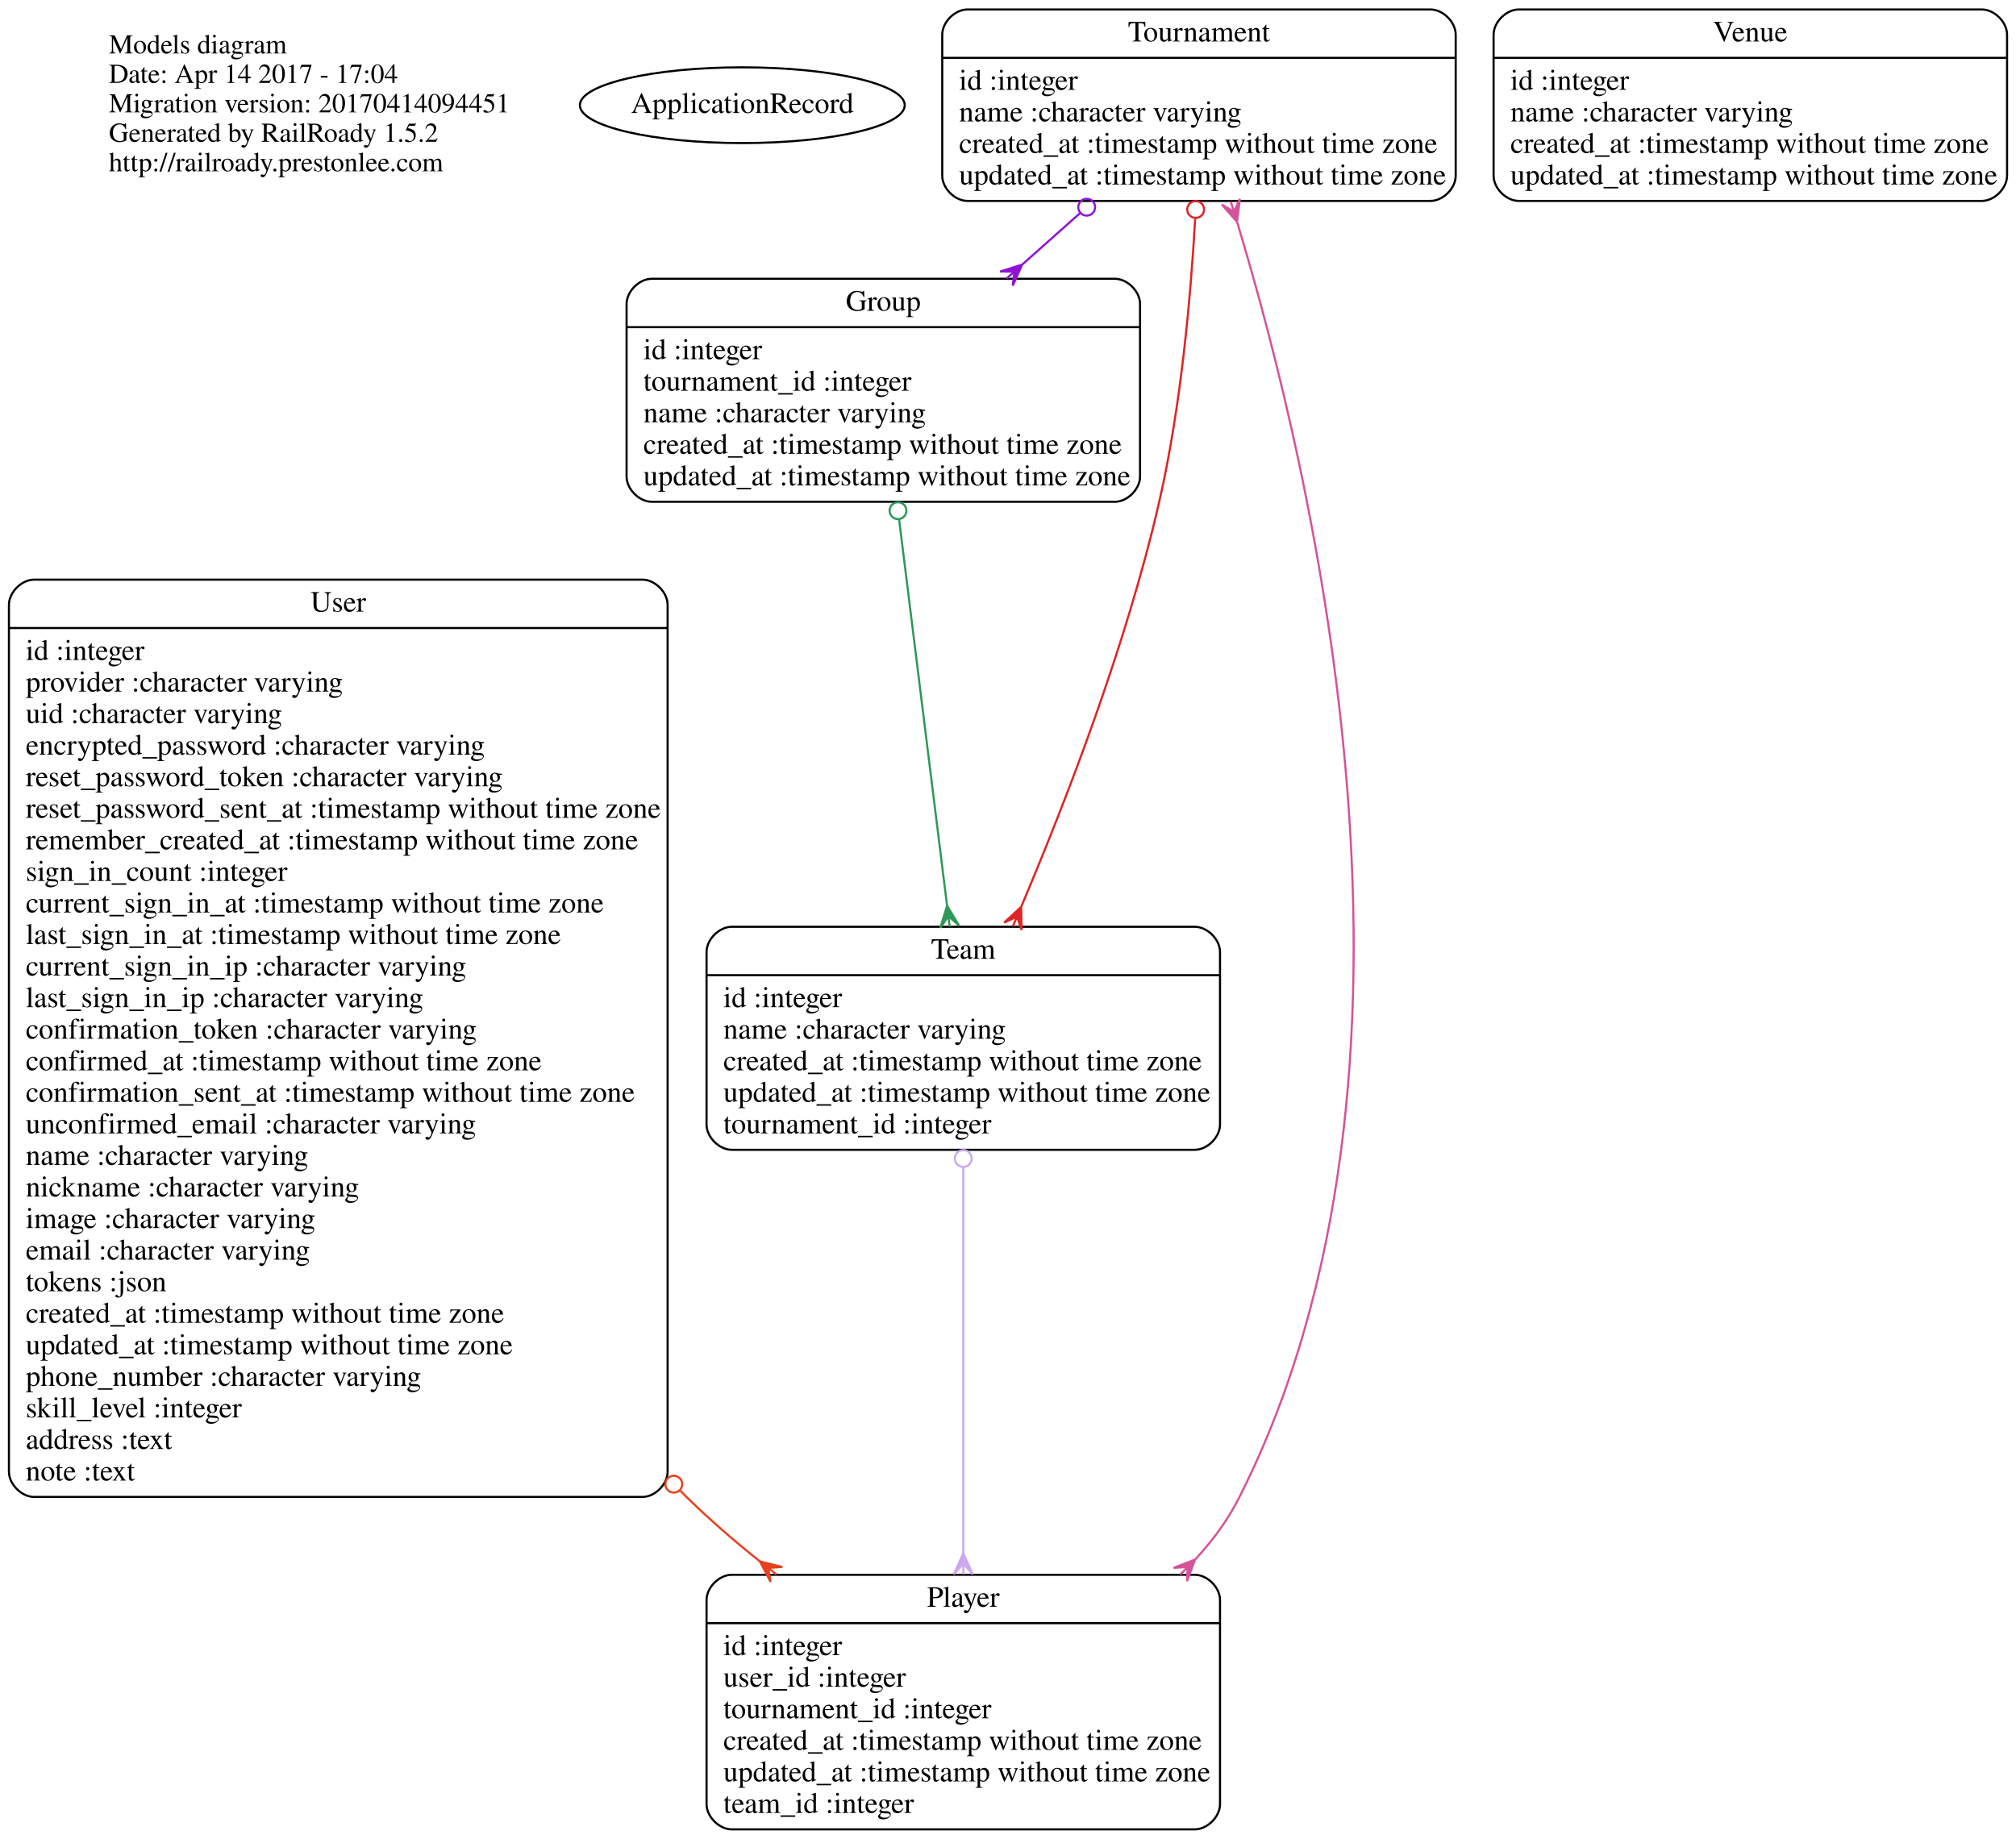
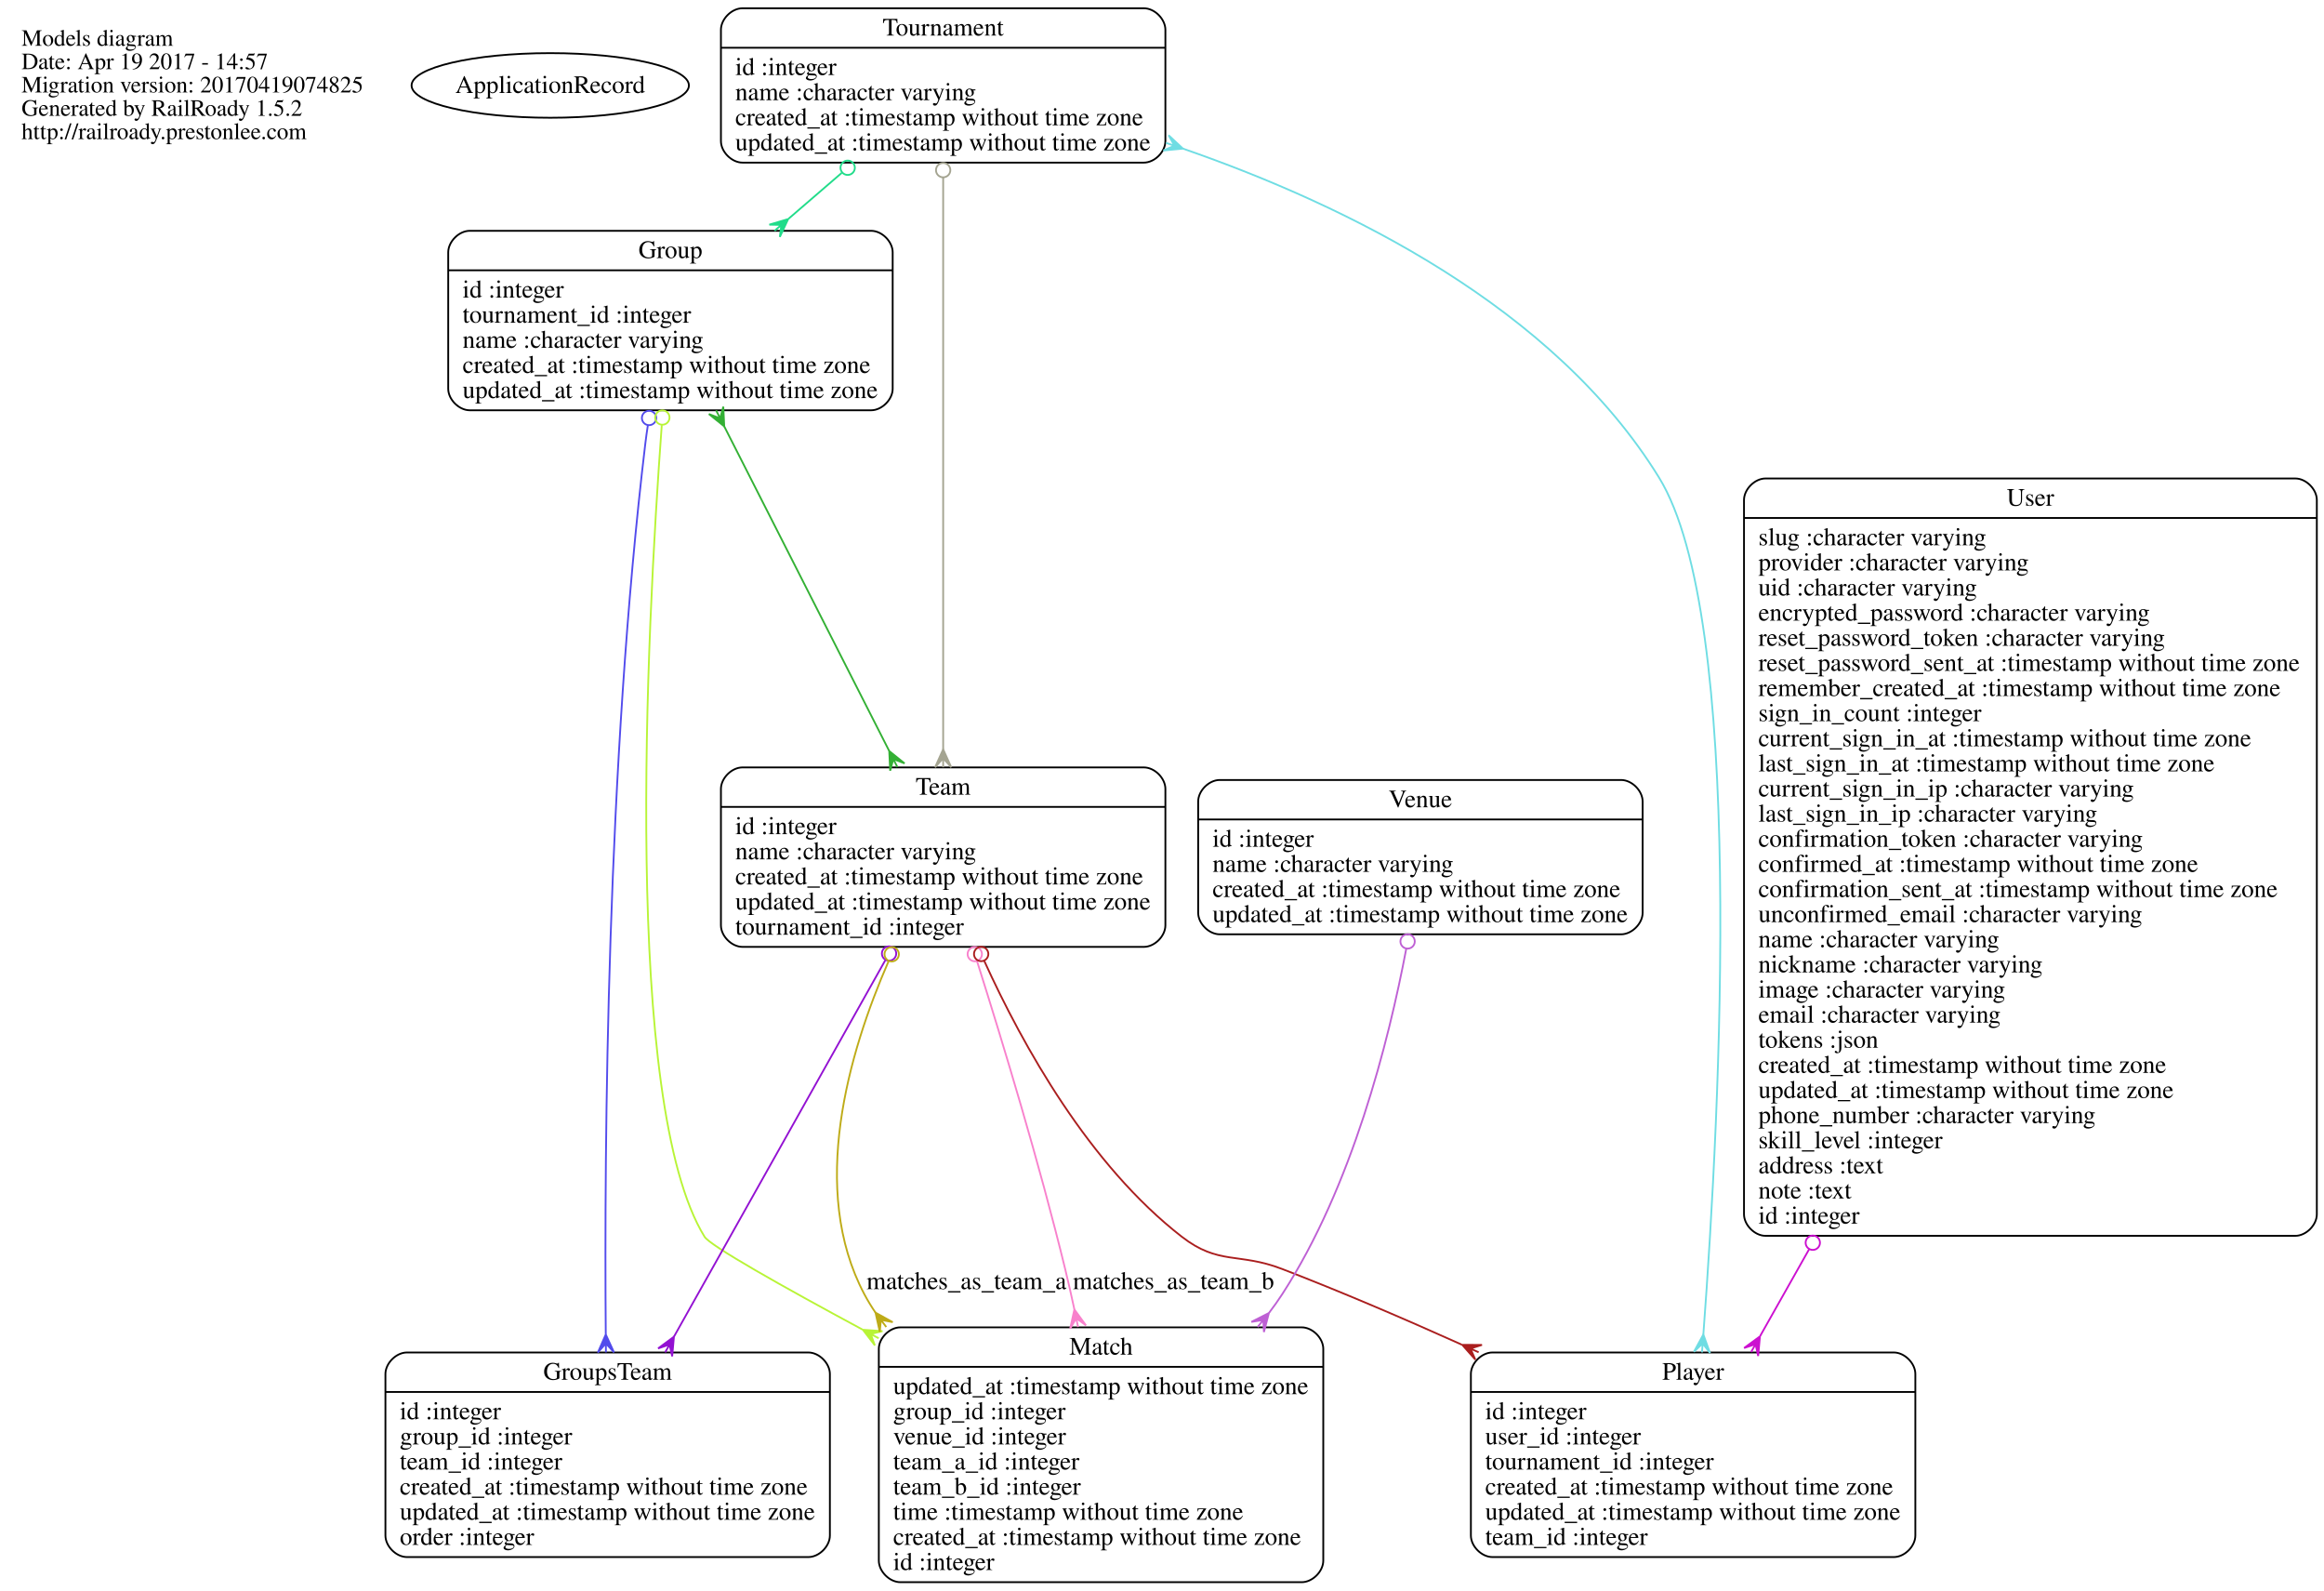
- <svg xmlns="http://www.w3.org/2000/svg" width="958pt" height="874pt" viewBox="0.00 0.00 957.50 874.00">
-   <g id="graph0" class="graph" transform="scale(1 1) rotate(0) translate(4 870)">
-     <polygon fill="none" stroke="none" points="-4,4 -4,-870 953.5,-870 953.5,4 -4,4" />
+ <svg xmlns="http://www.w3.org/2000/svg" width="1295pt" height="886pt" viewBox="0.00 0.00 1295.32 886.00">
+   <g id="graph0" class="graph" transform="scale(1 1) rotate(0) translate(4 882)">
+     <polygon fill="transparent" stroke="transparent" points="-4,4 -4,-882 1291.322,-882 1291.322,4 -4,4" />
    <g id="node1" class="node">
-       <text text-anchor="start" x="47.5" y="-844.6" font-family="Times,serif" font-size="13.00">Models diagram</text>
-       <text text-anchor="start" x="47.5" y="-830.6" font-family="Times,serif" font-size="13.00">Date: Apr 14 2017 - 17:04</text>
-       <text text-anchor="start" x="47.5" y="-816.6" font-family="Times,serif" font-size="13.00">Migration version: 20170414094451</text>
-       <text text-anchor="start" x="47.5" y="-802.6" font-family="Times,serif" font-size="13.00">Generated by RailRoady 1.5.2</text>
-       <text text-anchor="start" x="47.5" y="-788.6" font-family="Times,serif" font-size="13.00">http://railroady.prestonlee.com</text>
+       <text text-anchor="start" x="8" y="-856.6" font-family="Times,serif" font-size="13.00" fill="#000000">Models diagram</text>
+       <text text-anchor="start" x="8" y="-843.6" font-family="Times,serif" font-size="13.00" fill="#000000">Date: Apr 19 2017 - 14:57</text>
+       <text text-anchor="start" x="8" y="-830.6" font-family="Times,serif" font-size="13.00" fill="#000000">Migration version: 20170419074825</text>
+       <text text-anchor="start" x="8" y="-817.6" font-family="Times,serif" font-size="13.00" fill="#000000">Generated by RailRoady 1.5.2</text>
+       <text text-anchor="start" x="8" y="-804.6" font-family="Times,serif" font-size="13.00" fill="#000000">http://railroady.prestonlee.com</text>
    </g>
    <g id="node2" class="node">
-       <ellipse fill="none" stroke="black" cx="348.5" cy="-820" rx="77.187" ry="18" />
-       <text text-anchor="middle" x="348.5" y="-816.3" font-family="Times,serif" font-size="14.00">ApplicationRecord</text>
+       <ellipse fill="none" stroke="#000000" cx="302.688" cy="-834.5" rx="77.292" ry="18" />
+       <text text-anchor="middle" x="302.688" y="-830.3" font-family="Times,serif" font-size="14.00" fill="#000000">ApplicationRecord</text>
    </g>
    <g id="node3" class="node">
-       <path fill="none" stroke="black" d="M305.5,-631.5C305.5,-631.5 525.5,-631.5 525.5,-631.5 531.5,-631.5 537.5,-637.5 537.5,-643.5 537.5,-643.5 537.5,-725.5 537.5,-725.5 537.5,-731.5 531.5,-737.5 525.5,-737.5 525.5,-737.5 305.5,-737.5 305.5,-737.5 299.5,-737.5 293.5,-731.5 293.5,-725.5 293.5,-725.5 293.5,-643.5 293.5,-643.5 293.5,-637.5 299.5,-631.5 305.5,-631.5" />
-       <text text-anchor="middle" x="415.5" y="-722.3" font-family="Times,serif" font-size="14.00">Group</text>
-       <polyline fill="none" stroke="black" points="293.5,-714.5 537.5,-714.5 " />
-       <text text-anchor="start" x="301.5" y="-699.3" font-family="Times,serif" font-size="14.00">id :integer</text>
-       <text text-anchor="start" x="301.5" y="-684.3" font-family="Times,serif" font-size="14.00">tournament_id :integer</text>
-       <text text-anchor="start" x="301.5" y="-669.3" font-family="Times,serif" font-size="14.00">name :character varying</text>
-       <text text-anchor="start" x="301.5" y="-654.3" font-family="Times,serif" font-size="14.00">created_at :timestamp without time zone</text>
-       <text text-anchor="start" x="301.5" y="-639.3" font-family="Times,serif" font-size="14.00">updated_at :timestamp without time zone</text>
+       <path fill="none" stroke="#000000" d="M257.825,-653.5C257.825,-653.5 481.55,-653.5 481.55,-653.5 487.55,-653.5 493.55,-659.5 493.55,-665.5 493.55,-665.5 493.55,-741.5 493.55,-741.5 493.55,-747.5 487.55,-753.5 481.55,-753.5 481.55,-753.5 257.825,-753.5 257.825,-753.5 251.825,-753.5 245.825,-747.5 245.825,-741.5 245.825,-741.5 245.825,-665.5 245.825,-665.5 245.825,-659.5 251.825,-653.5 257.825,-653.5" />
+       <text text-anchor="middle" x="369.688" y="-738.3" font-family="Times,serif" font-size="14.00" fill="#000000">Group</text>
+       <polyline fill="none" stroke="#000000" points="245.825,-731.5 493.55,-731.5 " />
+       <text text-anchor="start" x="253.825" y="-716.3" font-family="Times,serif" font-size="14.00" fill="#000000">id :integer</text>
+       <text text-anchor="start" x="253.825" y="-702.3" font-family="Times,serif" font-size="14.00" fill="#000000">tournament_id :integer</text>
+       <text text-anchor="start" x="253.825" y="-688.3" font-family="Times,serif" font-size="14.00" fill="#000000">name :character varying</text>
+       <text text-anchor="start" x="253.825" y="-674.3" font-family="Times,serif" font-size="14.00" fill="#000000">created_at :timestamp without time zone</text>
+       <text text-anchor="start" x="253.825" y="-660.3" font-family="Times,serif" font-size="14.00" fill="#000000">updated_at :timestamp without time zone</text>
    </g>
    <g id="node4" class="node">
-       <path fill="none" stroke="black" d="M343.5,-323.5C343.5,-323.5 563.5,-323.5 563.5,-323.5 569.5,-323.5 575.5,-329.5 575.5,-335.5 575.5,-335.5 575.5,-417.5 575.5,-417.5 575.5,-423.5 569.5,-429.5 563.5,-429.5 563.5,-429.5 343.5,-429.5 343.5,-429.5 337.5,-429.5 331.5,-423.5 331.5,-417.5 331.5,-417.5 331.5,-335.5 331.5,-335.5 331.5,-329.5 337.5,-323.5 343.5,-323.5" />
-       <text text-anchor="middle" x="453.5" y="-414.3" font-family="Times,serif" font-size="14.00">Team</text>
-       <polyline fill="none" stroke="black" points="331.5,-406.5 575.5,-406.5 " />
-       <text text-anchor="start" x="339.5" y="-391.3" font-family="Times,serif" font-size="14.00">id :integer</text>
-       <text text-anchor="start" x="339.5" y="-376.3" font-family="Times,serif" font-size="14.00">name :character varying</text>
-       <text text-anchor="start" x="339.5" y="-361.3" font-family="Times,serif" font-size="14.00">created_at :timestamp without time zone</text>
-       <text text-anchor="start" x="339.5" y="-346.3" font-family="Times,serif" font-size="14.00">updated_at :timestamp without time zone</text>
-       <text text-anchor="start" x="339.5" y="-331.3" font-family="Times,serif" font-size="14.00">tournament_id :integer</text>
+       <path fill="none" stroke="#000000" d="M222.825,-14.5C222.825,-14.5 446.55,-14.5 446.55,-14.5 452.55,-14.5 458.55,-20.5 458.55,-26.5 458.55,-26.5 458.55,-116.5 458.55,-116.5 458.55,-122.5 452.55,-128.5 446.55,-128.5 446.55,-128.5 222.825,-128.5 222.825,-128.5 216.825,-128.5 210.825,-122.5 210.825,-116.5 210.825,-116.5 210.825,-26.5 210.825,-26.5 210.825,-20.5 216.825,-14.5 222.825,-14.5" />
+       <text text-anchor="middle" x="334.688" y="-113.3" font-family="Times,serif" font-size="14.00" fill="#000000">GroupsTeam</text>
+       <polyline fill="none" stroke="#000000" points="210.825,-106.5 458.55,-106.5 " />
+       <text text-anchor="start" x="218.825" y="-91.3" font-family="Times,serif" font-size="14.00" fill="#000000">id :integer</text>
+       <text text-anchor="start" x="218.825" y="-77.3" font-family="Times,serif" font-size="14.00" fill="#000000">group_id :integer</text>
+       <text text-anchor="start" x="218.825" y="-63.3" font-family="Times,serif" font-size="14.00" fill="#000000">team_id :integer</text>
+       <text text-anchor="start" x="218.825" y="-49.3" font-family="Times,serif" font-size="14.00" fill="#000000">created_at :timestamp without time zone</text>
+       <text text-anchor="start" x="218.825" y="-35.3" font-family="Times,serif" font-size="14.00" fill="#000000">updated_at :timestamp without time zone</text>
+       <text text-anchor="start" x="218.825" y="-21.3" font-family="Times,serif" font-size="14.00" fill="#000000">order :integer</text>
    </g>
    <g id="edge1" class="edge">
-       <path fill="none" stroke="#2e9858" d="M422.999,-623.114C429.588,-570.051 439.137,-493.16 445.789,-439.594" />
-       <ellipse fill="none" stroke="#2e9858" cx="422.482" cy="-627.275" rx="4" ry="4" />
-       <polygon fill="#2e9858" stroke="#2e9858" points="445.805,-439.464 451.503,-430.095 446.421,-434.502 447.038,-429.54 447.038,-429.54 447.038,-429.54 446.421,-434.502 442.572,-428.985 445.805,-439.464 445.805,-439.464" />
+       <path fill="none" stroke="#524bec" d="M357.092,-645.146C356.561,-641.722 356.086,-638.322 355.688,-635 334.297,-456.741 332.777,-244.696 333.635,-138.755" />
+       <ellipse fill="none" stroke="#524bec" cx="357.765" cy="-649.205" rx="4" ry="4" />
+       <polygon fill="#524bec" stroke="#524bec" points="333.637,-138.529 338.228,-128.571 333.683,-133.53 333.728,-128.53 333.728,-128.53 333.728,-128.53 333.683,-133.53 329.228,-128.489 333.637,-138.529 333.637,-138.529" />
    </g>
    <g id="node5" class="node">
-       <path fill="none" stroke="black" d="M343.5,-0.5C343.5,-0.5 563.5,-0.5 563.5,-0.5 569.5,-0.5 575.5,-6.5 575.5,-12.5 575.5,-12.5 575.5,-109.5 575.5,-109.5 575.5,-115.5 569.5,-121.5 563.5,-121.5 563.5,-121.5 343.5,-121.5 343.5,-121.5 337.5,-121.5 331.5,-115.5 331.5,-109.5 331.5,-109.5 331.5,-12.5 331.5,-12.5 331.5,-6.5 337.5,-0.5 343.5,-0.5" />
-       <text text-anchor="middle" x="453.5" y="-106.3" font-family="Times,serif" font-size="14.00">Player</text>
-       <polyline fill="none" stroke="black" points="331.5,-98.5 575.5,-98.5 " />
-       <text text-anchor="start" x="339.5" y="-83.3" font-family="Times,serif" font-size="14.00">id :integer</text>
-       <text text-anchor="start" x="339.5" y="-68.3" font-family="Times,serif" font-size="14.00">user_id :integer</text>
-       <text text-anchor="start" x="339.5" y="-53.3" font-family="Times,serif" font-size="14.00">tournament_id :integer</text>
-       <text text-anchor="start" x="339.5" y="-38.3" font-family="Times,serif" font-size="14.00">created_at :timestamp without time zone</text>
-       <text text-anchor="start" x="339.5" y="-23.3" font-family="Times,serif" font-size="14.00">updated_at :timestamp without time zone</text>
-       <text text-anchor="start" x="339.5" y="-8.3" font-family="Times,serif" font-size="14.00">team_id :integer</text>
+       <path fill="none" stroke="#000000" d="M497.825,-.5C497.825,-.5 721.55,-.5 721.55,-.5 727.55,-.5 733.55,-6.5 733.55,-12.5 733.55,-12.5 733.55,-130.5 733.55,-130.5 733.55,-136.5 727.55,-142.5 721.55,-142.5 721.55,-142.5 497.825,-142.5 497.825,-142.5 491.825,-142.5 485.825,-136.5 485.825,-130.5 485.825,-130.5 485.825,-12.5 485.825,-12.5 485.825,-6.5 491.825,-.5 497.825,-.5" />
+       <text text-anchor="middle" x="609.688" y="-127.3" font-family="Times,serif" font-size="14.00" fill="#000000">Match</text>
+       <polyline fill="none" stroke="#000000" points="485.825,-120.5 733.55,-120.5 " />
+       <text text-anchor="start" x="493.825" y="-105.3" font-family="Times,serif" font-size="14.00" fill="#000000">updated_at :timestamp without time zone</text>
+       <text text-anchor="start" x="493.825" y="-91.3" font-family="Times,serif" font-size="14.00" fill="#000000">group_id :integer</text>
+       <text text-anchor="start" x="493.825" y="-77.3" font-family="Times,serif" font-size="14.00" fill="#000000">venue_id :integer</text>
+       <text text-anchor="start" x="493.825" y="-63.3" font-family="Times,serif" font-size="14.00" fill="#000000">team_a_id :integer</text>
+       <text text-anchor="start" x="493.825" y="-49.3" font-family="Times,serif" font-size="14.00" fill="#000000">team_b_id :integer</text>
+       <text text-anchor="start" x="493.825" y="-35.3" font-family="Times,serif" font-size="14.00" fill="#000000">time :timestamp without time zone</text>
+       <text text-anchor="start" x="493.825" y="-21.3" font-family="Times,serif" font-size="14.00" fill="#000000">created_at :timestamp without time zone</text>
+       <text text-anchor="start" x="493.825" y="-7.3" font-family="Times,serif" font-size="14.00" fill="#000000">id :integer</text>
+     </g>
+     <g id="edge3" class="edge">
+       <path fill="none" stroke="#b8f436" d="M364.849,-645.228C356.201,-527.689 342.993,-267.086 388.688,-193 391.792,-187.967 431.643,-165.539 476.67,-141.296" />
+       <ellipse fill="none" stroke="#b8f436" cx="365.164" cy="-649.451" rx="4" ry="4" />
+       <polygon fill="#b8f436" stroke="#b8f436" points="476.925,-141.16 487.864,-140.393 481.33,-138.794 485.735,-136.428 485.735,-136.428 485.735,-136.428 481.33,-138.794 483.606,-132.464 476.925,-141.16 476.925,-141.16" />
+     </g>
+     <g id="node7" class="node">
+       <path fill="none" stroke="#000000" d="M409.825,-354.5C409.825,-354.5 633.55,-354.5 633.55,-354.5 639.55,-354.5 645.55,-360.5 645.55,-366.5 645.55,-366.5 645.55,-442.5 645.55,-442.5 645.55,-448.5 639.55,-454.5 633.55,-454.5 633.55,-454.5 409.825,-454.5 409.825,-454.5 403.825,-454.5 397.825,-448.5 397.825,-442.5 397.825,-442.5 397.825,-366.5 397.825,-366.5 397.825,-360.5 403.825,-354.5 409.825,-354.5" />
+       <text text-anchor="middle" x="521.688" y="-439.3" font-family="Times,serif" font-size="14.00" fill="#000000">Team</text>
+       <polyline fill="none" stroke="#000000" points="397.825,-432.5 645.55,-432.5 " />
+       <text text-anchor="start" x="405.825" y="-417.3" font-family="Times,serif" font-size="14.00" fill="#000000">id :integer</text>
+       <text text-anchor="start" x="405.825" y="-403.3" font-family="Times,serif" font-size="14.00" fill="#000000">name :character varying</text>
+       <text text-anchor="start" x="405.825" y="-389.3" font-family="Times,serif" font-size="14.00" fill="#000000">created_at :timestamp without time zone</text>
+       <text text-anchor="start" x="405.825" y="-375.3" font-family="Times,serif" font-size="14.00" fill="#000000">updated_at :timestamp without time zone</text>
+       <text text-anchor="start" x="405.825" y="-361.3" font-family="Times,serif" font-size="14.00" fill="#000000">tournament_id :integer</text>
    </g>
    <g id="edge2" class="edge">
-       <path fill="none" stroke="#cda7f0" d="M453.5,-315.363C453.5,-262.935 453.5,-186.87 453.5,-131.777" />
-       <ellipse fill="none" stroke="#cda7f0" cx="453.5" cy="-319.38" rx="4" ry="4" />
-       <polygon fill="#cda7f0" stroke="#cda7f0" points="453.5,-131.745 458,-121.745 453.5,-126.745 453.5,-121.745 453.5,-121.745 453.5,-121.745 453.5,-126.745 449,-121.745 453.5,-131.745 453.5,-131.745" />
+       <path fill="none" stroke="#33b034" d="M399.704,-644.456C426.279,-592.179 464.875,-516.256 491.502,-463.879" />
+       <polygon fill="#33b034" stroke="#33b034" points="399.661,-644.54 391.118,-651.415 397.395,-648.997 395.129,-653.454 395.129,-653.454 395.129,-653.454 397.395,-648.997 399.14,-655.493 399.661,-644.54 399.661,-644.54" />
+       <polygon fill="#33b034" stroke="#33b034" points="491.632,-463.623 500.175,-456.748 493.897,-459.166 496.163,-454.709 496.163,-454.709 496.163,-454.709 493.897,-459.166 492.152,-452.67 491.632,-463.623 491.632,-463.623" />
    </g>
    <g id="node6" class="node">
-       <path fill="none" stroke="black" d="M717.5,-774.5C717.5,-774.5 937.5,-774.5 937.5,-774.5 943.5,-774.5 949.5,-780.5 949.5,-786.5 949.5,-786.5 949.5,-853.5 949.5,-853.5 949.5,-859.5 943.5,-865.5 937.5,-865.5 937.5,-865.5 717.5,-865.5 717.5,-865.5 711.5,-865.5 705.5,-859.5 705.5,-853.5 705.5,-853.5 705.5,-786.5 705.5,-786.5 705.5,-780.5 711.5,-774.5 717.5,-774.5" />
-       <text text-anchor="middle" x="827.5" y="-850.3" font-family="Times,serif" font-size="14.00">Venue</text>
-       <polyline fill="none" stroke="black" points="705.5,-842.5 949.5,-842.5 " />
-       <text text-anchor="start" x="713.5" y="-827.3" font-family="Times,serif" font-size="14.00">id :integer</text>
-       <text text-anchor="start" x="713.5" y="-812.3" font-family="Times,serif" font-size="14.00">name :character varying</text>
-       <text text-anchor="start" x="713.5" y="-797.3" font-family="Times,serif" font-size="14.00">created_at :timestamp without time zone</text>
-       <text text-anchor="start" x="713.5" y="-782.3" font-family="Times,serif" font-size="14.00">updated_at :timestamp without time zone</text>
+       <path fill="none" stroke="#000000" d="M827.825,-14.5C827.825,-14.5 1051.55,-14.5 1051.55,-14.5 1057.55,-14.5 1063.55,-20.5 1063.55,-26.5 1063.55,-26.5 1063.55,-116.5 1063.55,-116.5 1063.55,-122.5 1057.55,-128.5 1051.55,-128.5 1051.55,-128.5 827.825,-128.5 827.825,-128.5 821.825,-128.5 815.825,-122.5 815.825,-116.5 815.825,-116.5 815.825,-26.5 815.825,-26.5 815.825,-20.5 821.825,-14.5 827.825,-14.5" />
+       <text text-anchor="middle" x="939.688" y="-113.3" font-family="Times,serif" font-size="14.00" fill="#000000">Player</text>
+       <polyline fill="none" stroke="#000000" points="815.825,-106.5 1063.55,-106.5 " />
+       <text text-anchor="start" x="823.825" y="-91.3" font-family="Times,serif" font-size="14.00" fill="#000000">id :integer</text>
+       <text text-anchor="start" x="823.825" y="-77.3" font-family="Times,serif" font-size="14.00" fill="#000000">user_id :integer</text>
+       <text text-anchor="start" x="823.825" y="-63.3" font-family="Times,serif" font-size="14.00" fill="#000000">tournament_id :integer</text>
+       <text text-anchor="start" x="823.825" y="-49.3" font-family="Times,serif" font-size="14.00" fill="#000000">created_at :timestamp without time zone</text>
+       <text text-anchor="start" x="823.825" y="-35.3" font-family="Times,serif" font-size="14.00" fill="#000000">updated_at :timestamp without time zone</text>
+       <text text-anchor="start" x="823.825" y="-21.3" font-family="Times,serif" font-size="14.00" fill="#000000">team_id :integer</text>
    </g>
-     <g id="node7" class="node">
-       <path fill="none" stroke="black" d="M12,-158.5C12,-158.5 301,-158.5 301,-158.5 307,-158.5 313,-164.5 313,-170.5 313,-170.5 313,-582.5 313,-582.5 313,-588.5 307,-594.5 301,-594.5 301,-594.5 12,-594.5 12,-594.5 6,-594.5 0,-588.5 0,-582.5 0,-582.5 0,-170.5 0,-170.5 0,-164.5 6,-158.5 12,-158.5" />
-       <text text-anchor="middle" x="156.5" y="-579.3" font-family="Times,serif" font-size="14.00">User</text>
-       <polyline fill="none" stroke="black" points="0,-571.5 313,-571.5 " />
-       <text text-anchor="start" x="8" y="-556.3" font-family="Times,serif" font-size="14.00">id :integer</text>
-       <text text-anchor="start" x="8" y="-541.3" font-family="Times,serif" font-size="14.00">provider :character varying</text>
-       <text text-anchor="start" x="8" y="-526.3" font-family="Times,serif" font-size="14.00">uid :character varying</text>
-       <text text-anchor="start" x="8" y="-511.3" font-family="Times,serif" font-size="14.00">encrypted_password :character varying</text>
-       <text text-anchor="start" x="8" y="-496.3" font-family="Times,serif" font-size="14.00">reset_password_token :character varying</text>
-       <text text-anchor="start" x="8" y="-481.3" font-family="Times,serif" font-size="14.00">reset_password_sent_at :timestamp without time zone</text>
-       <text text-anchor="start" x="8" y="-466.3" font-family="Times,serif" font-size="14.00">remember_created_at :timestamp without time zone</text>
-       <text text-anchor="start" x="8" y="-451.3" font-family="Times,serif" font-size="14.00">sign_in_count :integer</text>
-       <text text-anchor="start" x="8" y="-436.3" font-family="Times,serif" font-size="14.00">current_sign_in_at :timestamp without time zone</text>
-       <text text-anchor="start" x="8" y="-421.3" font-family="Times,serif" font-size="14.00">last_sign_in_at :timestamp without time zone</text>
-       <text text-anchor="start" x="8" y="-406.3" font-family="Times,serif" font-size="14.00">current_sign_in_ip :character varying</text>
-       <text text-anchor="start" x="8" y="-391.3" font-family="Times,serif" font-size="14.00">last_sign_in_ip :character varying</text>
-       <text text-anchor="start" x="8" y="-376.3" font-family="Times,serif" font-size="14.00">confirmation_token :character varying</text>
-       <text text-anchor="start" x="8" y="-361.3" font-family="Times,serif" font-size="14.00">confirmed_at :timestamp without time zone</text>
-       <text text-anchor="start" x="8" y="-346.3" font-family="Times,serif" font-size="14.00">confirmation_sent_at :timestamp without time zone</text>
-       <text text-anchor="start" x="8" y="-331.3" font-family="Times,serif" font-size="14.00">unconfirmed_email :character varying</text>
-       <text text-anchor="start" x="8" y="-316.3" font-family="Times,serif" font-size="14.00">name :character varying</text>
-       <text text-anchor="start" x="8" y="-301.3" font-family="Times,serif" font-size="14.00">nickname :character varying</text>
-       <text text-anchor="start" x="8" y="-286.3" font-family="Times,serif" font-size="14.00">image :character varying</text>
-       <text text-anchor="start" x="8" y="-271.3" font-family="Times,serif" font-size="14.00">email :character varying</text>
-       <text text-anchor="start" x="8" y="-256.3" font-family="Times,serif" font-size="14.00">tokens :json</text>
-       <text text-anchor="start" x="8" y="-241.3" font-family="Times,serif" font-size="14.00">created_at :timestamp without time zone</text>
-       <text text-anchor="start" x="8" y="-226.3" font-family="Times,serif" font-size="14.00">updated_at :timestamp without time zone</text>
-       <text text-anchor="start" x="8" y="-211.3" font-family="Times,serif" font-size="14.00">phone_number :character varying</text>
-       <text text-anchor="start" x="8" y="-196.3" font-family="Times,serif" font-size="14.00">skill_level :integer</text>
-       <text text-anchor="start" x="8" y="-181.3" font-family="Times,serif" font-size="14.00">address :text</text>
-       <text text-anchor="start" x="8" y="-166.3" font-family="Times,serif" font-size="14.00">note :text</text>
+     <g id="edge7" class="edge">
+       <path fill="none" stroke="#9311d2" d="M489.399,-347.002C456.646,-288.678 406.017,-198.52 371.672,-137.359" />
+       <ellipse fill="none" stroke="#9311d2" cx="491.531" cy="-350.798" rx="4" ry="4" />
+       <polygon fill="#9311d2" stroke="#9311d2" points="371.623,-137.272 370.65,-126.35 369.175,-132.912 366.726,-128.553 366.726,-128.553 366.726,-128.553 369.175,-132.912 362.803,-130.756 371.623,-137.272 371.623,-137.272" />
    </g>
-     <g id="edge3" class="edge">
-       <path fill="none" stroke="#e7411d" d="M318.975,-161.487C320.149,-160.316 321.324,-159.154 322.5,-158 333.069,-147.635 344.812,-137.484 356.804,-127.895" />
-       <ellipse fill="none" stroke="#e7411d" cx="315.935" cy="-164.562" rx="4" ry="4" />
-       <polygon fill="#e7411d" stroke="#e7411d" points="356.849,-127.859 367.492,-125.216 360.78,-124.769 364.71,-121.678 364.71,-121.678 364.71,-121.678 360.78,-124.769 361.929,-118.141 356.849,-127.859 356.849,-127.859" />
+     <g id="edge5" class="edge">
+       <path fill="none" stroke="#beab17" d="M491.319,-346.624C468.795,-295.154 446.863,-219.244 477.736,-161 479.614,-157.456 481.703,-154.026 483.973,-150.709" />
+       <ellipse fill="none" stroke="#beab17" cx="493.005" cy="-350.385" rx="4" ry="4" />
+       <polygon fill="#beab17" stroke="#beab17" points="483.977,-150.702 493.571,-145.391 486.972,-146.698 489.968,-142.695 489.968,-142.695 489.968,-142.695 486.972,-146.698 486.364,-139.999 483.977,-150.702 483.977,-150.702" />
+       <text text-anchor="middle" x="534.664" y="-163.8" font-family="Times,serif" font-size="14.00" fill="#000000">matches_as_team_a</text>
+     </g>
+     <g id="edge6" class="edge">
+       <path fill="none" stroke="#f881cc" d="M540.577,-346.49C555.189,-300.344 575.292,-233.961 589.688,-175 591.453,-167.768 593.163,-160.222 594.789,-152.643" />
+       <ellipse fill="none" stroke="#f881cc" cx="539.31" cy="-350.478" rx="4" ry="4" />
+       <polygon fill="#f881cc" stroke="#f881cc" points="594.825,-152.472 601.282,-143.609 595.851,-147.578 596.878,-142.685 596.878,-142.685 596.878,-142.685 595.851,-147.578 592.474,-141.761 594.825,-152.472 594.825,-152.472" />
+       <text text-anchor="middle" x="650.057" y="-163.8" font-family="Times,serif" font-size="14.00" fill="#000000">matches_as_team_b</text>
+     </g>
+     <g id="edge4" class="edge">
+       <path fill="none" stroke="#aa1e1e" d="M544.584,-346.698C566.246,-299.053 603.143,-233.023 654.688,-193 675.337,-176.967 686.293,-184.399 710.688,-175 743.481,-162.366 778.309,-147.436 810.645,-132.905" />
+       <ellipse fill="none" stroke="#aa1e1e" cx="542.871" cy="-350.529" rx="4" ry="4" />
+       <polygon fill="#aa1e1e" stroke="#aa1e1e" points="811.029,-132.732 821.995,-132.718 815.586,-130.674 820.143,-128.616 820.143,-128.616 820.143,-128.616 815.586,-130.674 818.291,-124.515 811.029,-132.732 811.029,-132.732" />
    </g>
    <g id="node8" class="node">
-       <path fill="none" stroke="black" d="M455.5,-774.5C455.5,-774.5 675.5,-774.5 675.5,-774.5 681.5,-774.5 687.5,-780.5 687.5,-786.5 687.5,-786.5 687.5,-853.5 687.5,-853.5 687.5,-859.5 681.5,-865.5 675.5,-865.5 675.5,-865.5 455.5,-865.5 455.5,-865.5 449.5,-865.5 443.5,-859.5 443.5,-853.5 443.5,-853.5 443.5,-786.5 443.5,-786.5 443.5,-780.5 449.5,-774.5 455.5,-774.5" />
-       <text text-anchor="middle" x="565.5" y="-850.3" font-family="Times,serif" font-size="14.00">Tournament</text>
-       <polyline fill="none" stroke="black" points="443.5,-842.5 687.5,-842.5 " />
-       <text text-anchor="start" x="451.5" y="-827.3" font-family="Times,serif" font-size="14.00">id :integer</text>
-       <text text-anchor="start" x="451.5" y="-812.3" font-family="Times,serif" font-size="14.00">name :character varying</text>
-       <text text-anchor="start" x="451.5" y="-797.3" font-family="Times,serif" font-size="14.00">created_at :timestamp without time zone</text>
-       <text text-anchor="start" x="451.5" y="-782.3" font-family="Times,serif" font-size="14.00">updated_at :timestamp without time zone</text>
+       <path fill="none" stroke="#000000" d="M409.825,-791.5C409.825,-791.5 633.55,-791.5 633.55,-791.5 639.55,-791.5 645.55,-797.5 645.55,-803.5 645.55,-803.5 645.55,-865.5 645.55,-865.5 645.55,-871.5 639.55,-877.5 633.55,-877.5 633.55,-877.5 409.825,-877.5 409.825,-877.5 403.825,-877.5 397.825,-871.5 397.825,-865.5 397.825,-865.5 397.825,-803.5 397.825,-803.5 397.825,-797.5 403.825,-791.5 409.825,-791.5" />
+       <text text-anchor="middle" x="521.688" y="-862.3" font-family="Times,serif" font-size="14.00" fill="#000000">Tournament</text>
+       <polyline fill="none" stroke="#000000" points="397.825,-855.5 645.55,-855.5 " />
+       <text text-anchor="start" x="405.825" y="-840.3" font-family="Times,serif" font-size="14.00" fill="#000000">id :integer</text>
+       <text text-anchor="start" x="405.825" y="-826.3" font-family="Times,serif" font-size="14.00" fill="#000000">name :character varying</text>
+       <text text-anchor="start" x="405.825" y="-812.3" font-family="Times,serif" font-size="14.00" fill="#000000">created_at :timestamp without time zone</text>
+       <text text-anchor="start" x="405.825" y="-798.3" font-family="Times,serif" font-size="14.00" fill="#000000">updated_at :timestamp without time zone</text>
    </g>
-     <g id="edge4" class="edge">
-       <path fill="none" stroke="#9012d7" d="M508.875,-768.603C499.974,-760.681 490.705,-752.432 481.612,-744.34" />
-       <ellipse fill="none" stroke="#9012d7" cx="512.147" cy="-771.516" rx="4" ry="4" />
-       <polygon fill="#9012d7" stroke="#9012d7" points="481.498,-744.239 477.02,-734.229 477.763,-740.914 474.028,-737.59 474.028,-737.59 474.028,-737.59 477.763,-740.914 471.037,-740.952 481.498,-744.239 481.498,-744.239" />
+     <g id="edge8" class="edge">
+       <path fill="none" stroke="#21dc8a" d="M465.177,-785.797C455.533,-777.485 445.439,-768.786 435.577,-760.286" />
+       <ellipse fill="none" stroke="#21dc8a" cx="468.466" cy="-788.631" rx="4" ry="4" />
+       <polygon fill="#21dc8a" stroke="#21dc8a" points="435.305,-760.052 430.668,-750.115 431.518,-756.788 427.73,-753.523 427.73,-753.523 427.73,-753.523 431.518,-756.788 424.792,-756.932 435.305,-760.052 435.305,-760.052" />
    </g>
-     <g id="edge5" class="edge">
-       <path fill="none" stroke="#e02323" d="M563.694,-766.06C561.542,-728.072 556.827,-675.88 546.5,-631 530.995,-563.618 502.485,-489.731 481.103,-439.203" />
-       <ellipse fill="none" stroke="#e02323" cx="563.926" cy="-770.432" rx="4" ry="4" />
-       <polygon fill="#e02323" stroke="#e02323" points="480.987,-438.93 481.202,-427.966 479.025,-434.331 477.063,-429.732 477.063,-429.732 477.063,-429.732 479.025,-434.331 472.924,-431.498 480.987,-438.93 480.987,-438.93" />
+     <g id="edge10" class="edge">
+       <path fill="none" stroke="#6fdde3" d="M655.51,-799.234C747.138,-767.464 862.257,-710.806 920.688,-616 968.766,-537.991 954.952,-266.165 945.392,-138.586" />
+       <polygon fill="#6fdde3" stroke="#6fdde3" points="655.34,-799.292 644.423,-798.254 650.607,-800.903 645.873,-802.514 645.873,-802.514 645.873,-802.514 650.607,-800.903 647.323,-806.774 655.34,-799.292 655.34,-799.292" />
+       <polygon fill="#6fdde3" stroke="#6fdde3" points="945.386,-138.516 949.112,-128.203 945.006,-133.531 944.626,-128.545 944.626,-128.545 944.626,-128.545 945.006,-133.531 940.139,-128.887 945.386,-138.516 945.386,-138.516" />
    </g>
-     <g id="edge6" class="edge">
-       <path fill="none" stroke="#d55399" d="M583.691,-764.207C619.555,-645.924 687.398,-360.976 584.5,-158 579.121,-147.39 571.958,-137.67 563.744,-128.835" />
-       <polygon fill="#d55399" stroke="#d55399" points="583.582,-764.56 576.34,-772.795 582.112,-769.339 580.641,-774.118 580.641,-774.118 580.641,-774.118 582.112,-769.339 584.942,-775.441 583.582,-764.56 583.582,-764.56" />
-       <polygon fill="#d55399" stroke="#d55399" points="563.643,-128.733 559.814,-118.458 560.128,-125.177 556.613,-121.621 556.613,-121.621 556.613,-121.621 560.128,-125.177 553.413,-124.785 563.643,-128.733 563.643,-128.733" />
+     <g id="edge9" class="edge">
+       <path fill="none" stroke="#a4a491" d="M521.688,-783.271C521.688,-703.405 521.688,-549.585 521.688,-464.599" />
+       <ellipse fill="none" stroke="#a4a491" cx="521.688" cy="-787.301" rx="4" ry="4" />
+       <polygon fill="#a4a491" stroke="#a4a491" points="521.688,-464.586 526.188,-454.586 521.688,-459.586 521.688,-454.586 521.688,-454.586 521.688,-454.586 521.688,-459.586 517.188,-454.586 521.688,-464.586 521.688,-464.586" />
+     </g>
+     <g id="node9" class="node">
+       <path fill="none" stroke="#000000" d="M980.053,-193.5C980.053,-193.5 1275.322,-193.5 1275.322,-193.5 1281.322,-193.5 1287.322,-199.5 1287.322,-205.5 1287.322,-205.5 1287.322,-603.5 1287.322,-603.5 1287.322,-609.5 1281.322,-615.5 1275.322,-615.5 1275.322,-615.5 980.053,-615.5 980.053,-615.5 974.053,-615.5 968.053,-609.5 968.053,-603.5 968.053,-603.5 968.053,-205.5 968.053,-205.5 968.053,-199.5 974.053,-193.5 980.053,-193.5" />
+       <text text-anchor="middle" x="1127.688" y="-600.3" font-family="Times,serif" font-size="14.00" fill="#000000">User</text>
+       <polyline fill="none" stroke="#000000" points="968.053,-593.5 1287.322,-593.5 " />
+       <text text-anchor="start" x="976.053" y="-578.3" font-family="Times,serif" font-size="14.00" fill="#000000">slug :character varying</text>
+       <text text-anchor="start" x="976.053" y="-564.3" font-family="Times,serif" font-size="14.00" fill="#000000">provider :character varying</text>
+       <text text-anchor="start" x="976.053" y="-550.3" font-family="Times,serif" font-size="14.00" fill="#000000">uid :character varying</text>
+       <text text-anchor="start" x="976.053" y="-536.3" font-family="Times,serif" font-size="14.00" fill="#000000">encrypted_password :character varying</text>
+       <text text-anchor="start" x="976.053" y="-522.3" font-family="Times,serif" font-size="14.00" fill="#000000">reset_password_token :character varying</text>
+       <text text-anchor="start" x="976.053" y="-508.3" font-family="Times,serif" font-size="14.00" fill="#000000">reset_password_sent_at :timestamp without time zone</text>
+       <text text-anchor="start" x="976.053" y="-494.3" font-family="Times,serif" font-size="14.00" fill="#000000">remember_created_at :timestamp without time zone</text>
+       <text text-anchor="start" x="976.053" y="-480.3" font-family="Times,serif" font-size="14.00" fill="#000000">sign_in_count :integer</text>
+       <text text-anchor="start" x="976.053" y="-466.3" font-family="Times,serif" font-size="14.00" fill="#000000">current_sign_in_at :timestamp without time zone</text>
+       <text text-anchor="start" x="976.053" y="-452.3" font-family="Times,serif" font-size="14.00" fill="#000000">last_sign_in_at :timestamp without time zone</text>
+       <text text-anchor="start" x="976.053" y="-438.3" font-family="Times,serif" font-size="14.00" fill="#000000">current_sign_in_ip :character varying</text>
+       <text text-anchor="start" x="976.053" y="-424.3" font-family="Times,serif" font-size="14.00" fill="#000000">last_sign_in_ip :character varying</text>
+       <text text-anchor="start" x="976.053" y="-410.3" font-family="Times,serif" font-size="14.00" fill="#000000">confirmation_token :character varying</text>
+       <text text-anchor="start" x="976.053" y="-396.3" font-family="Times,serif" font-size="14.00" fill="#000000">confirmed_at :timestamp without time zone</text>
+       <text text-anchor="start" x="976.053" y="-382.3" font-family="Times,serif" font-size="14.00" fill="#000000">confirmation_sent_at :timestamp without time zone</text>
+       <text text-anchor="start" x="976.053" y="-368.3" font-family="Times,serif" font-size="14.00" fill="#000000">unconfirmed_email :character varying</text>
+       <text text-anchor="start" x="976.053" y="-354.3" font-family="Times,serif" font-size="14.00" fill="#000000">name :character varying</text>
+       <text text-anchor="start" x="976.053" y="-340.3" font-family="Times,serif" font-size="14.00" fill="#000000">nickname :character varying</text>
+       <text text-anchor="start" x="976.053" y="-326.3" font-family="Times,serif" font-size="14.00" fill="#000000">image :character varying</text>
+       <text text-anchor="start" x="976.053" y="-312.3" font-family="Times,serif" font-size="14.00" fill="#000000">email :character varying</text>
+       <text text-anchor="start" x="976.053" y="-298.3" font-family="Times,serif" font-size="14.00" fill="#000000">tokens :json</text>
+       <text text-anchor="start" x="976.053" y="-284.3" font-family="Times,serif" font-size="14.00" fill="#000000">created_at :timestamp without time zone</text>
+       <text text-anchor="start" x="976.053" y="-270.3" font-family="Times,serif" font-size="14.00" fill="#000000">updated_at :timestamp without time zone</text>
+       <text text-anchor="start" x="976.053" y="-256.3" font-family="Times,serif" font-size="14.00" fill="#000000">phone_number :character varying</text>
+       <text text-anchor="start" x="976.053" y="-242.3" font-family="Times,serif" font-size="14.00" fill="#000000">skill_level :integer</text>
+       <text text-anchor="start" x="976.053" y="-228.3" font-family="Times,serif" font-size="14.00" fill="#000000">address :text</text>
+       <text text-anchor="start" x="976.053" y="-214.3" font-family="Times,serif" font-size="14.00" fill="#000000">note :text</text>
+       <text text-anchor="start" x="976.053" y="-200.3" font-family="Times,serif" font-size="14.00" fill="#000000">id :integer</text>
+     </g>
+     <g id="edge11" class="edge">
+       <path fill="none" stroke="#cc10d0" d="M1004.353,-186.041C994.635,-168.826 985.381,-152.435 977.068,-137.711" />
+       <ellipse fill="none" stroke="#cc10d0" cx="1006.392" cy="-189.651" rx="4" ry="4" />
+       <polygon fill="#cc10d0" stroke="#cc10d0" points="976.935,-137.475 975.937,-126.555 974.477,-133.121 972.019,-128.767 972.019,-128.767 972.019,-128.767 974.477,-133.121 968.1,-130.979 976.935,-137.475 976.935,-137.475" />
+     </g>
+     <g id="node10" class="node">
+       <path fill="none" stroke="#000000" d="M675.825,-361.5C675.825,-361.5 899.55,-361.5 899.55,-361.5 905.55,-361.5 911.55,-367.5 911.55,-373.5 911.55,-373.5 911.55,-435.5 911.55,-435.5 911.55,-441.5 905.55,-447.5 899.55,-447.5 899.55,-447.5 675.825,-447.5 675.825,-447.5 669.825,-447.5 663.825,-441.5 663.825,-435.5 663.825,-435.5 663.825,-373.5 663.825,-373.5 663.825,-367.5 669.825,-361.5 675.825,-361.5" />
+       <text text-anchor="middle" x="787.688" y="-432.3" font-family="Times,serif" font-size="14.00" fill="#000000">Venue</text>
+       <polyline fill="none" stroke="#000000" points="663.825,-425.5 911.55,-425.5 " />
+       <text text-anchor="start" x="671.825" y="-410.3" font-family="Times,serif" font-size="14.00" fill="#000000">id :integer</text>
+       <text text-anchor="start" x="671.825" y="-396.3" font-family="Times,serif" font-size="14.00" fill="#000000">name :character varying</text>
+       <text text-anchor="start" x="671.825" y="-382.3" font-family="Times,serif" font-size="14.00" fill="#000000">created_at :timestamp without time zone</text>
+       <text text-anchor="start" x="671.825" y="-368.3" font-family="Times,serif" font-size="14.00" fill="#000000">updated_at :timestamp without time zone</text>
+     </g>
+     <g id="edge12" class="edge">
+       <path fill="none" stroke="#be60d4" d="M779.789,-353.419C769.972,-301.634 749.542,-220.826 710.688,-161 708.391,-157.463 705.918,-153.981 703.304,-150.564" />
+       <ellipse fill="none" stroke="#be60d4" cx="780.549" cy="-357.539" rx="4" ry="4" />
+       <polygon fill="#be60d4" stroke="#be60d4" points="703.249,-150.495 700.471,-139.887 700.109,-146.604 696.969,-142.713 696.969,-142.713 696.969,-142.713 700.109,-146.604 693.467,-145.538 703.249,-150.495 703.249,-150.495" />
    </g>
  </g>
</svg>
